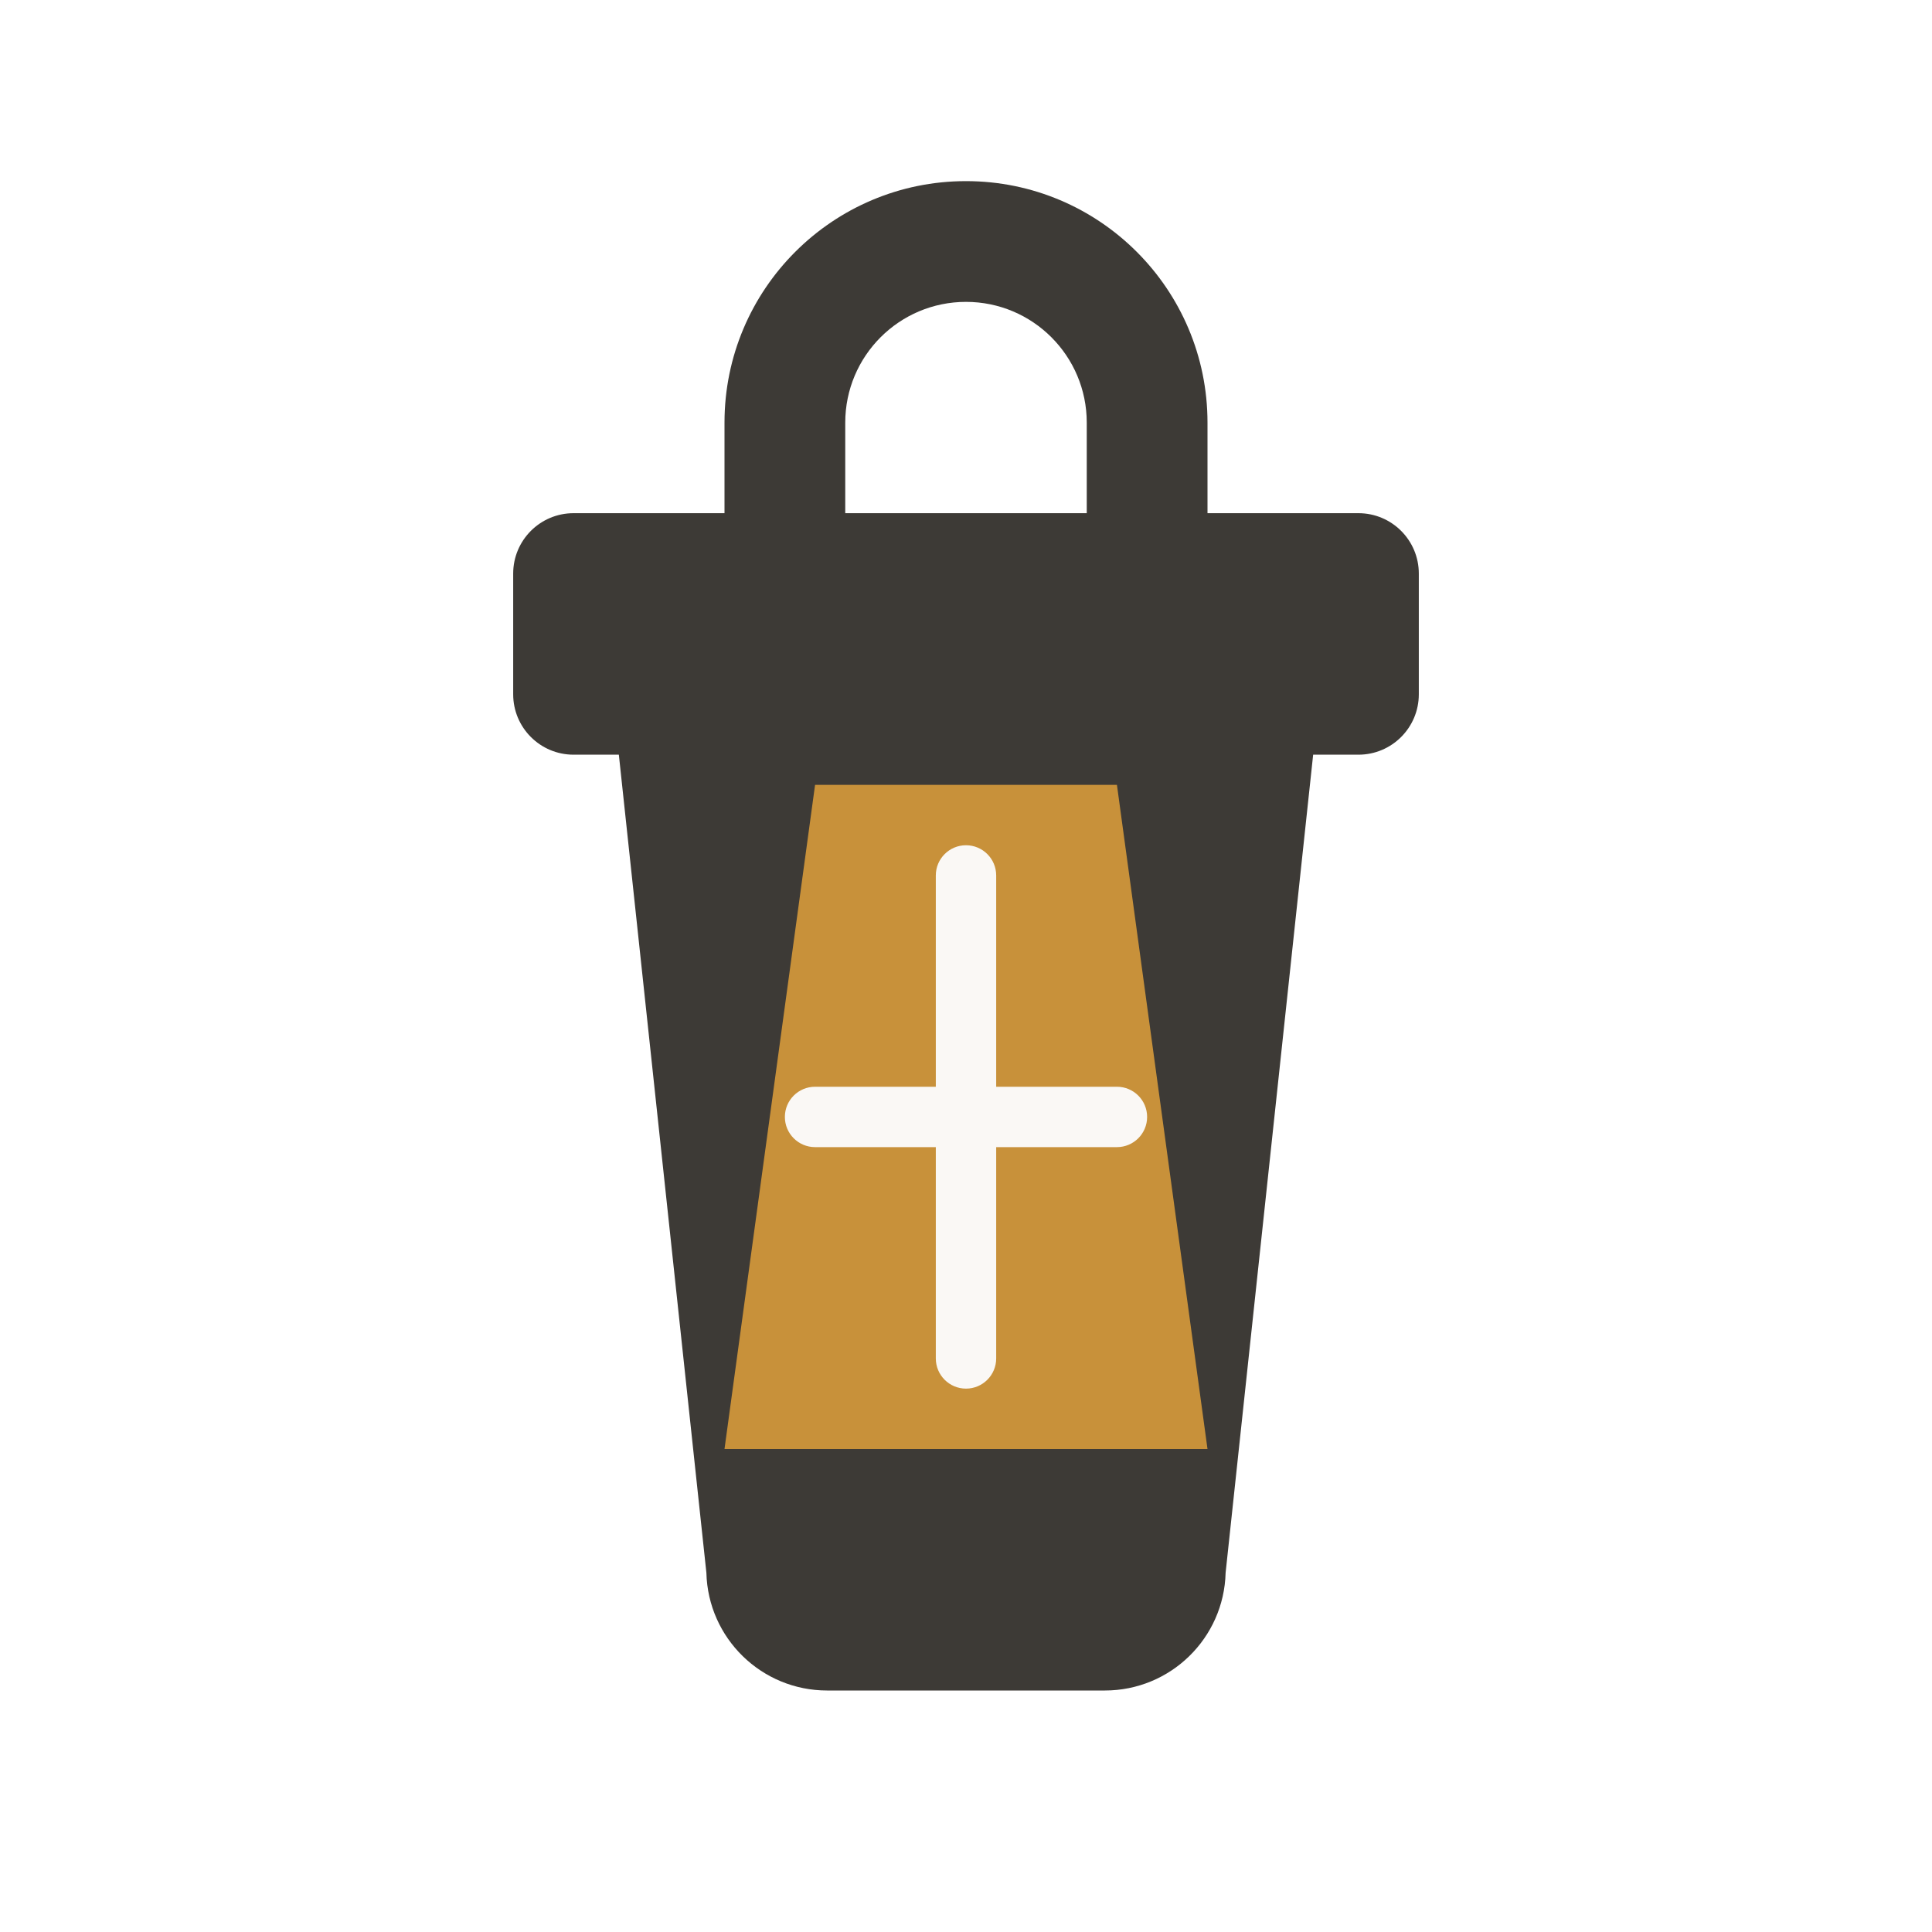
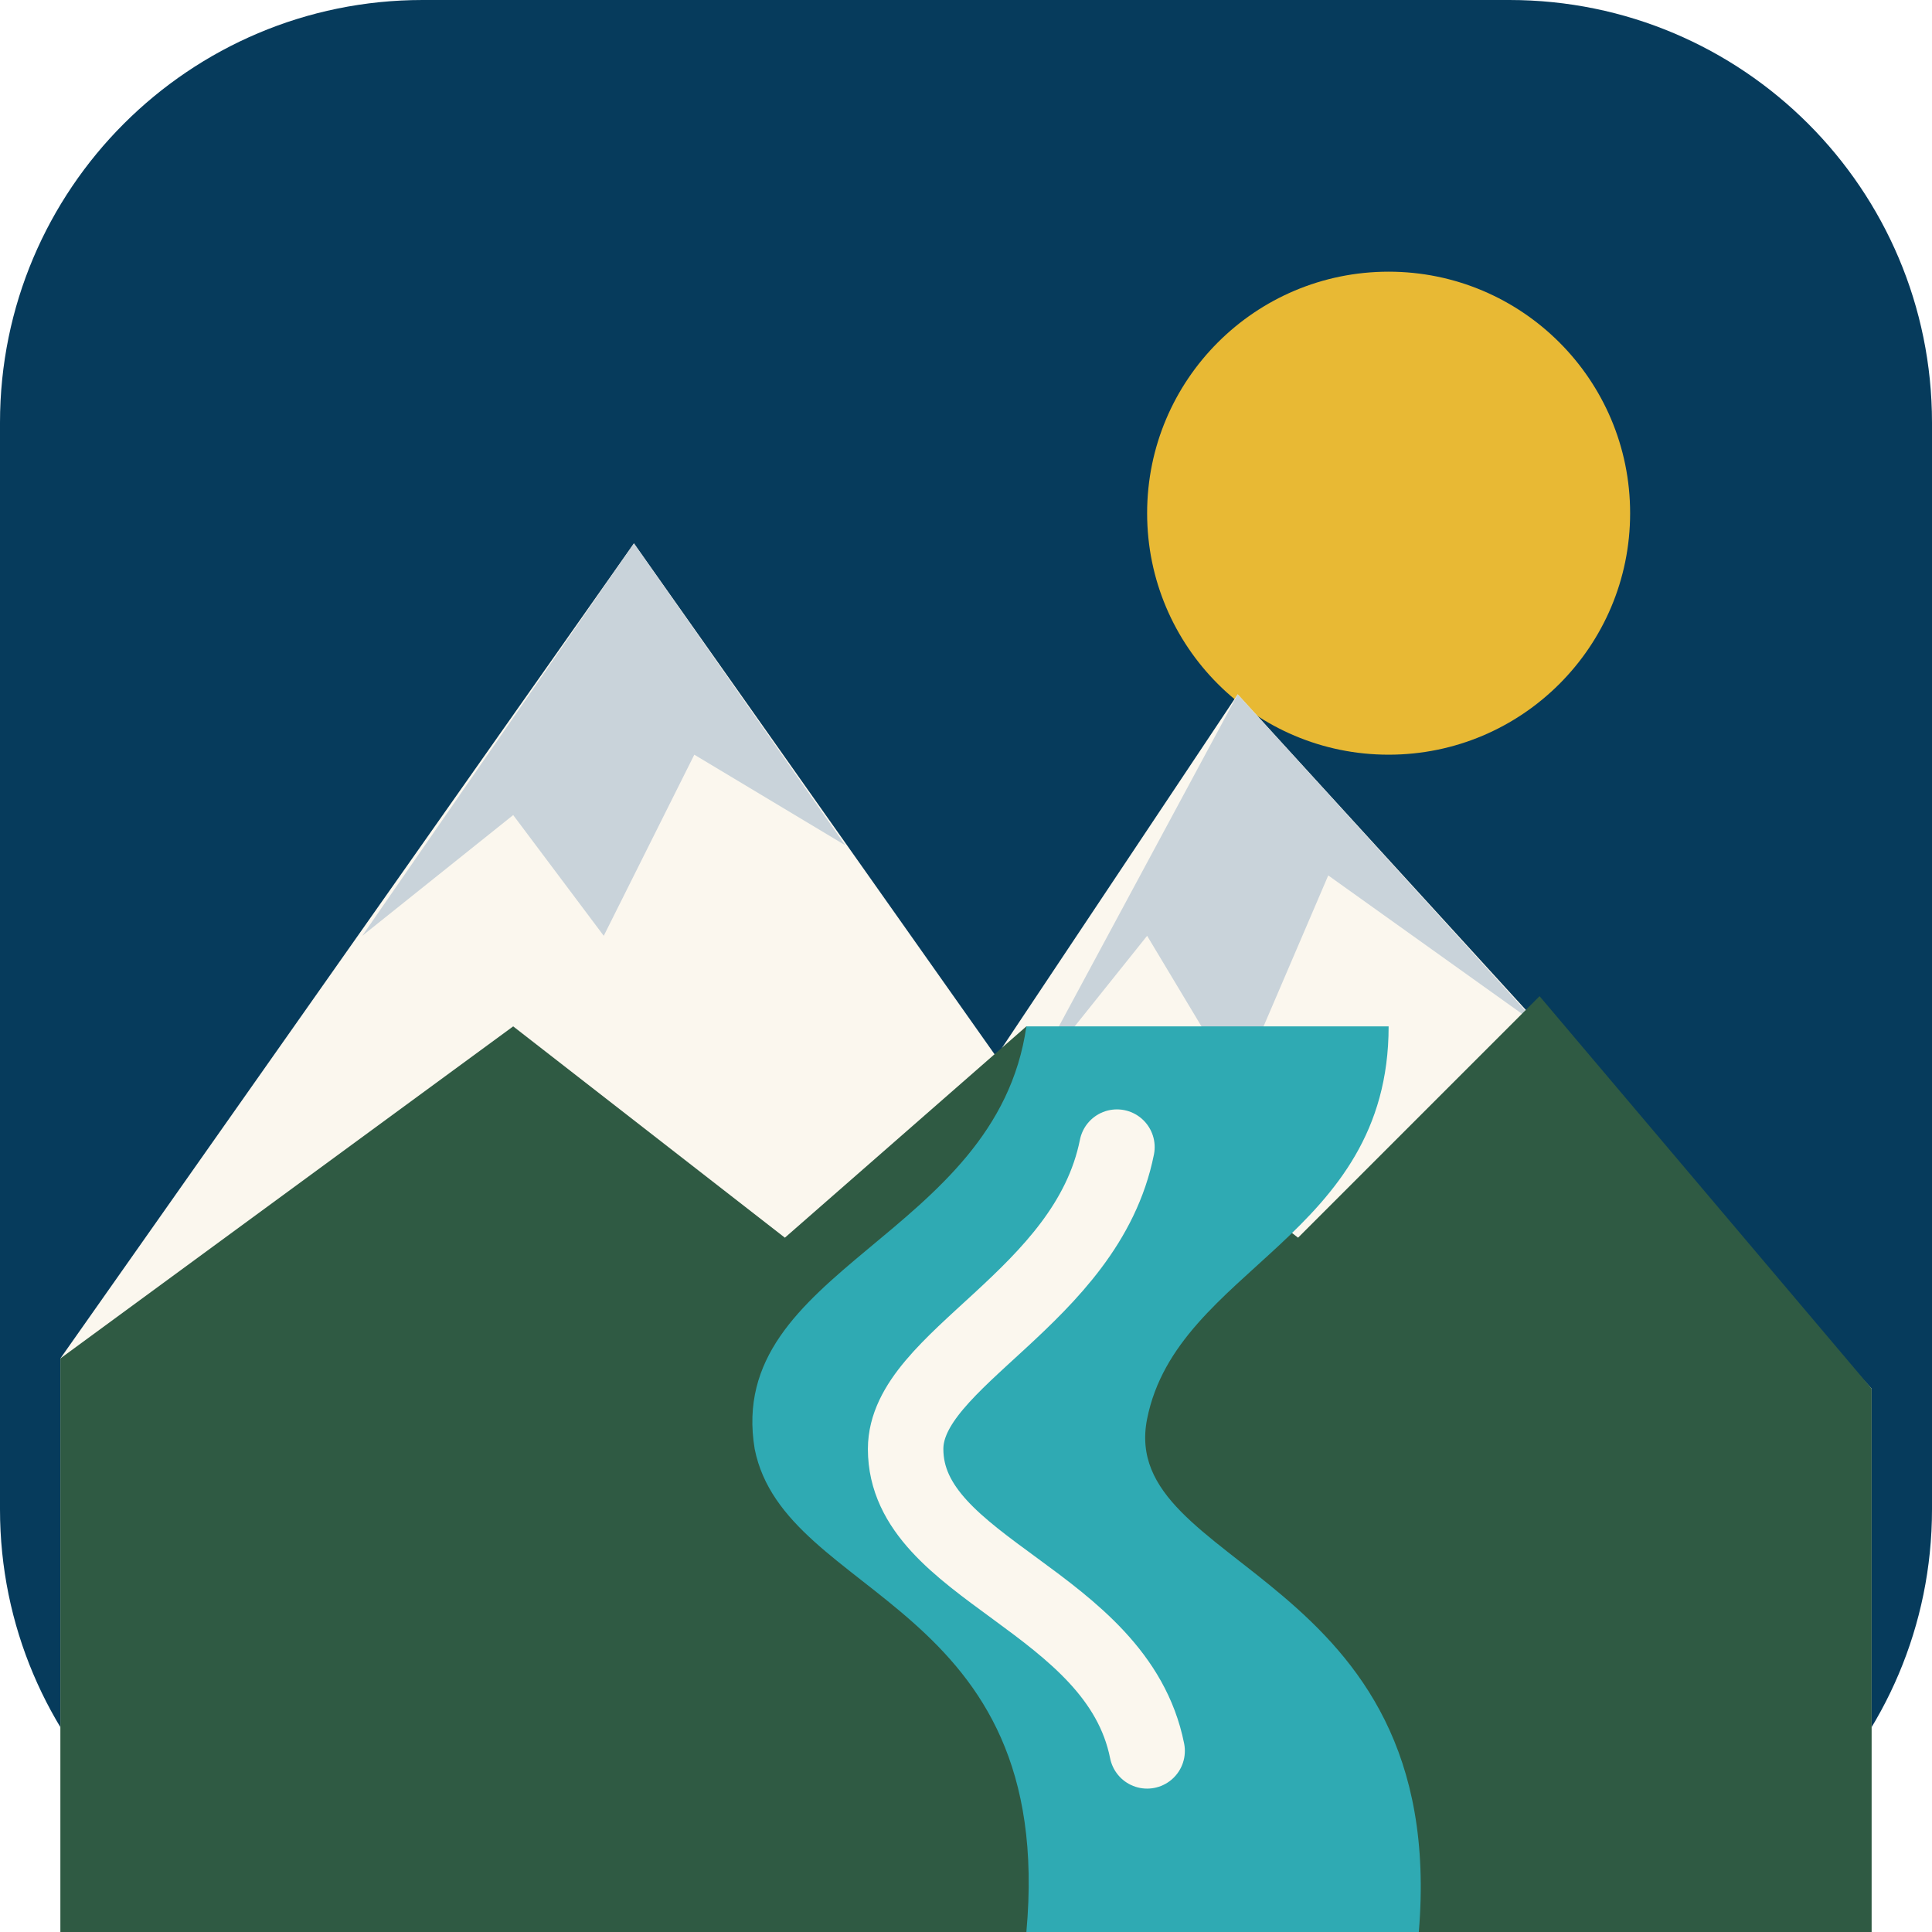
<svg xmlns="http://www.w3.org/2000/svg" viewBox="0 0 64 64">
-   <path d="M24 14a8 8 0 0 1 16 0v3h5a2 2 0 0 1 2 2v4a2 2 0 0 1-2 2h-1.5l-2.9 27.1A4 4 0 0 1 36.6 56H27.4a4 4 0 0 1-4-3.9L20.5 25H19a2 2 0 0 1-2-2v-4a2 2 0 0 1 2-2h5zm4 0v3h8v-3a4 4 0 0 0-8 0z" fill="#3d3a36" />
-   <path d="M27 26h10l3 22H24z" fill="#c8913a" />
-   <rect x="31" y="28" width="2" height="18" rx="1" fill="#faf8f5" />
-   <rect x="26" y="36" width="12" height="2" rx="1" fill="#faf8f5" />
+   <rect width="64" height="64" rx="14" fill="#063b5c" />
+   <circle cx="46" cy="17" r="8" fill="#e8b934" />
+   <path d="M2 45 21 18l12 17 8-12 21 23v18H2Z" fill="#fbf7ee" />
+   <path d="m12 31 9-13 7 10-5-3-3 6-3-4Zm22 5 7-13 10 11-7-5-3 7-3-5Z" fill="#c9d3da" />
+   <path d="M2 45 17 34l9 7 8-7 9 7 8-8 11 13v18H2Z" fill="#2f5a43" />
+   <path d="M34 34c-1 7-10 8-9 14 1 5 10 5 9 16h13c1-12-10-12-9-17 1-5 8-6 8-13Z" fill="#2faab3" />
+   <path d="M37 38c-1 5-7 7-7 10 0 4 7 5 8 10" fill="none" stroke="#fbf7ee" stroke-width="2.5" stroke-linecap="round" />
</svg>
